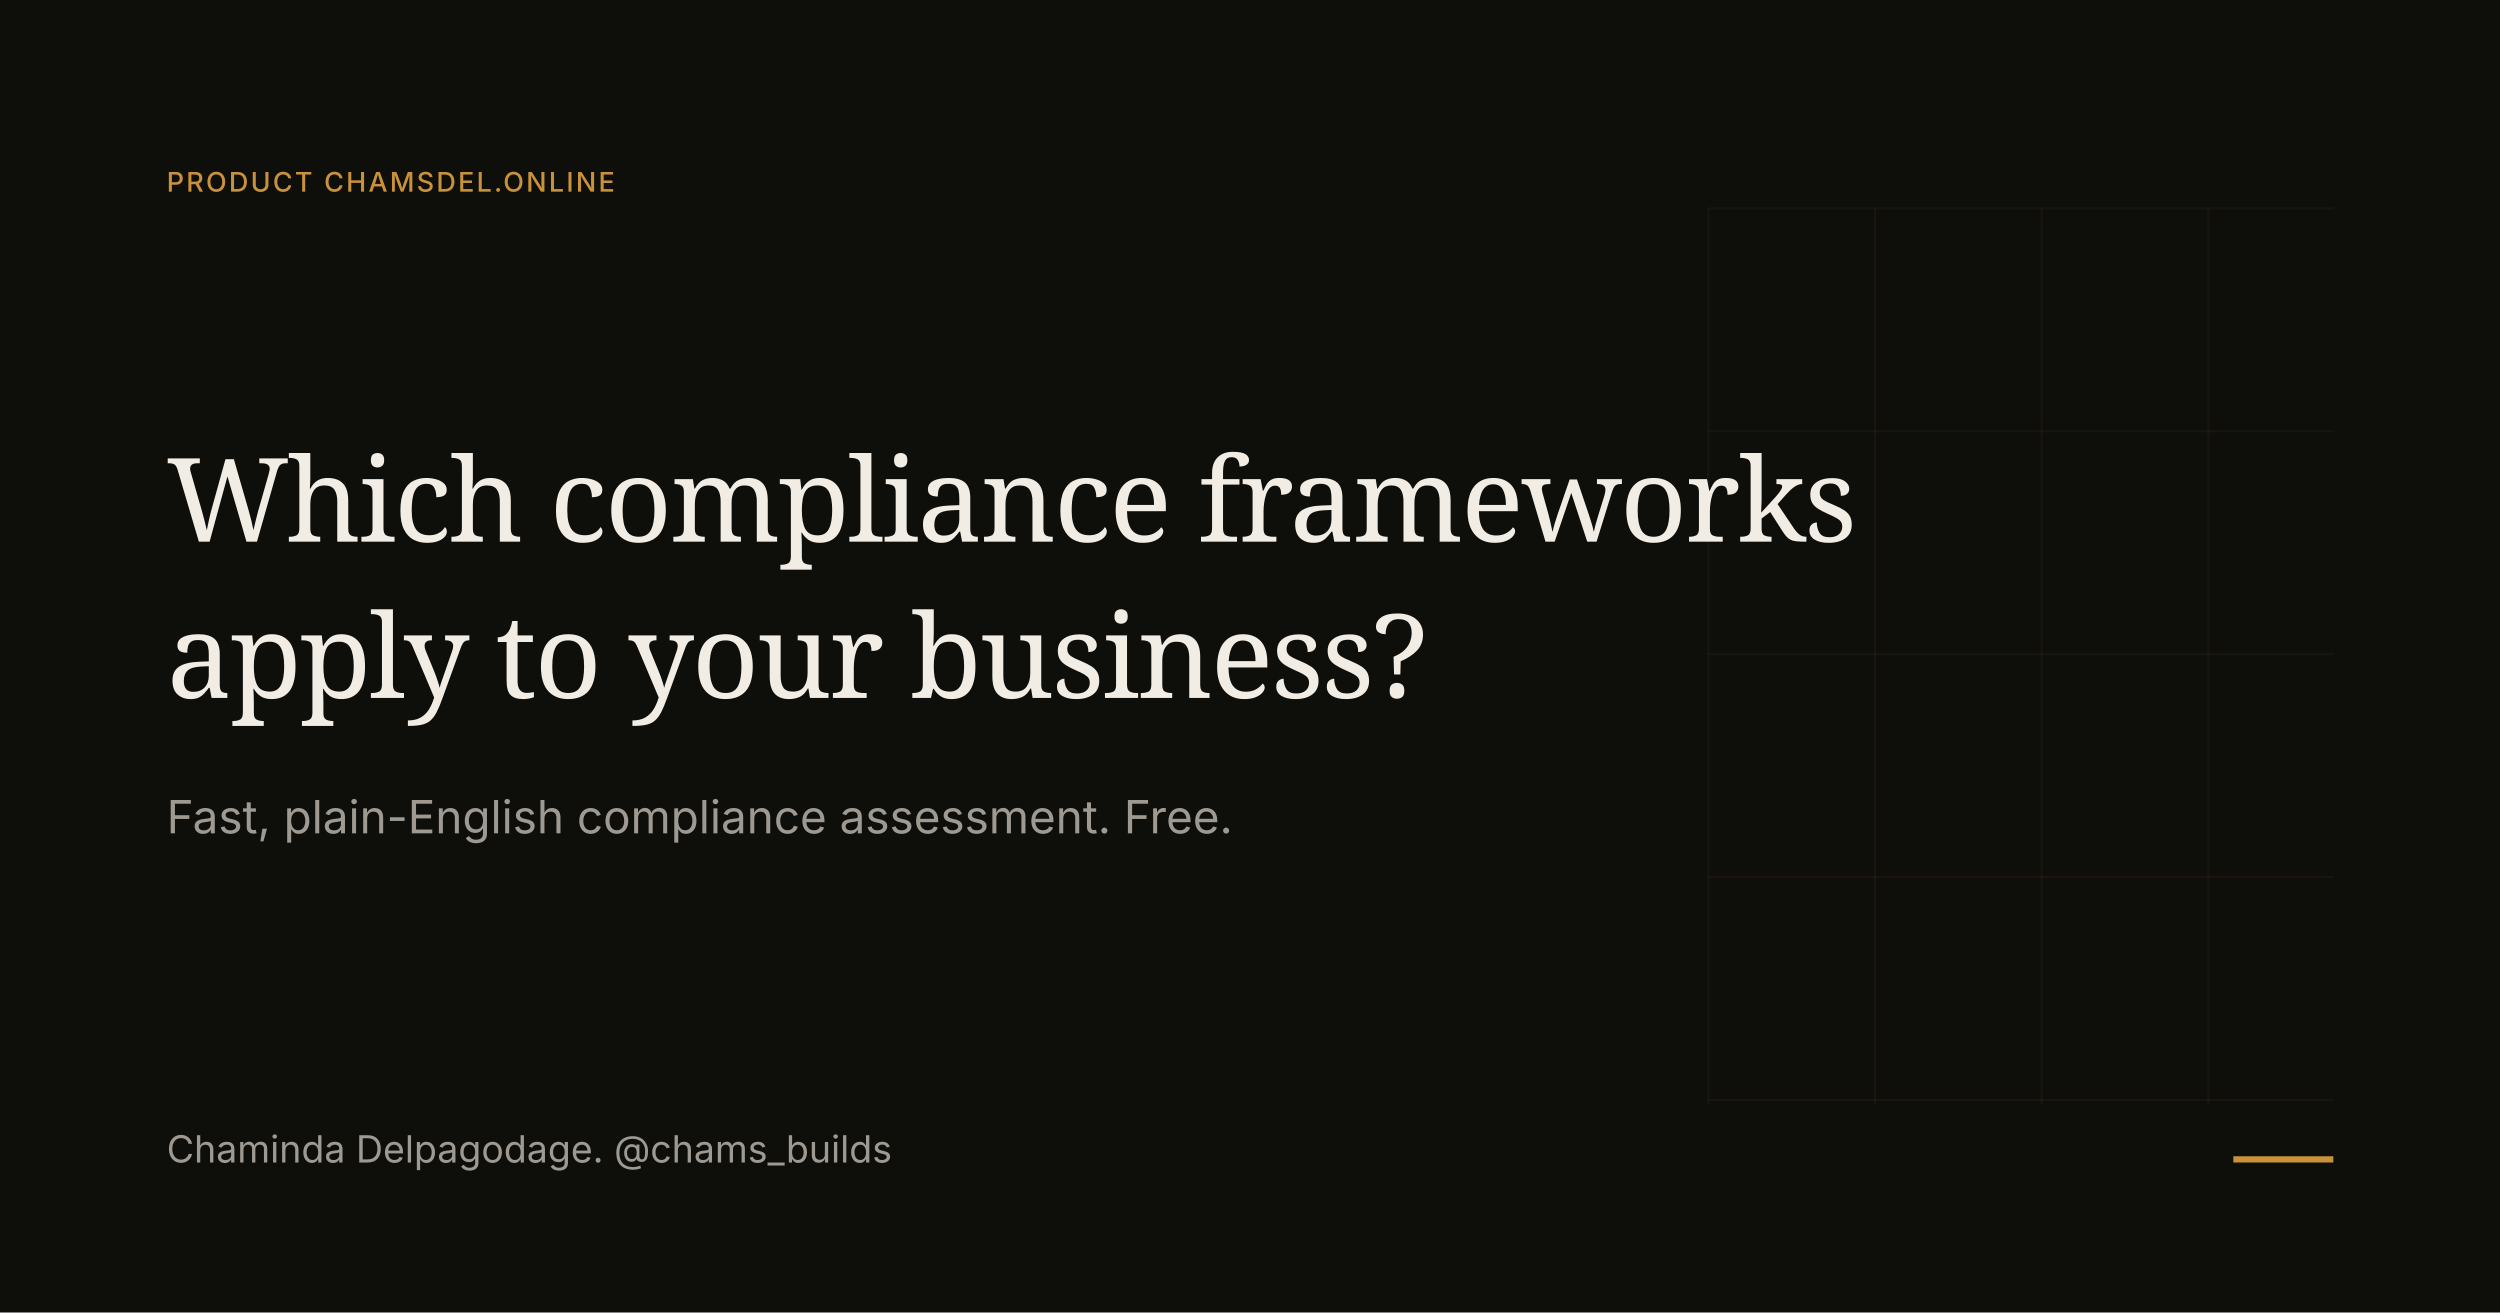
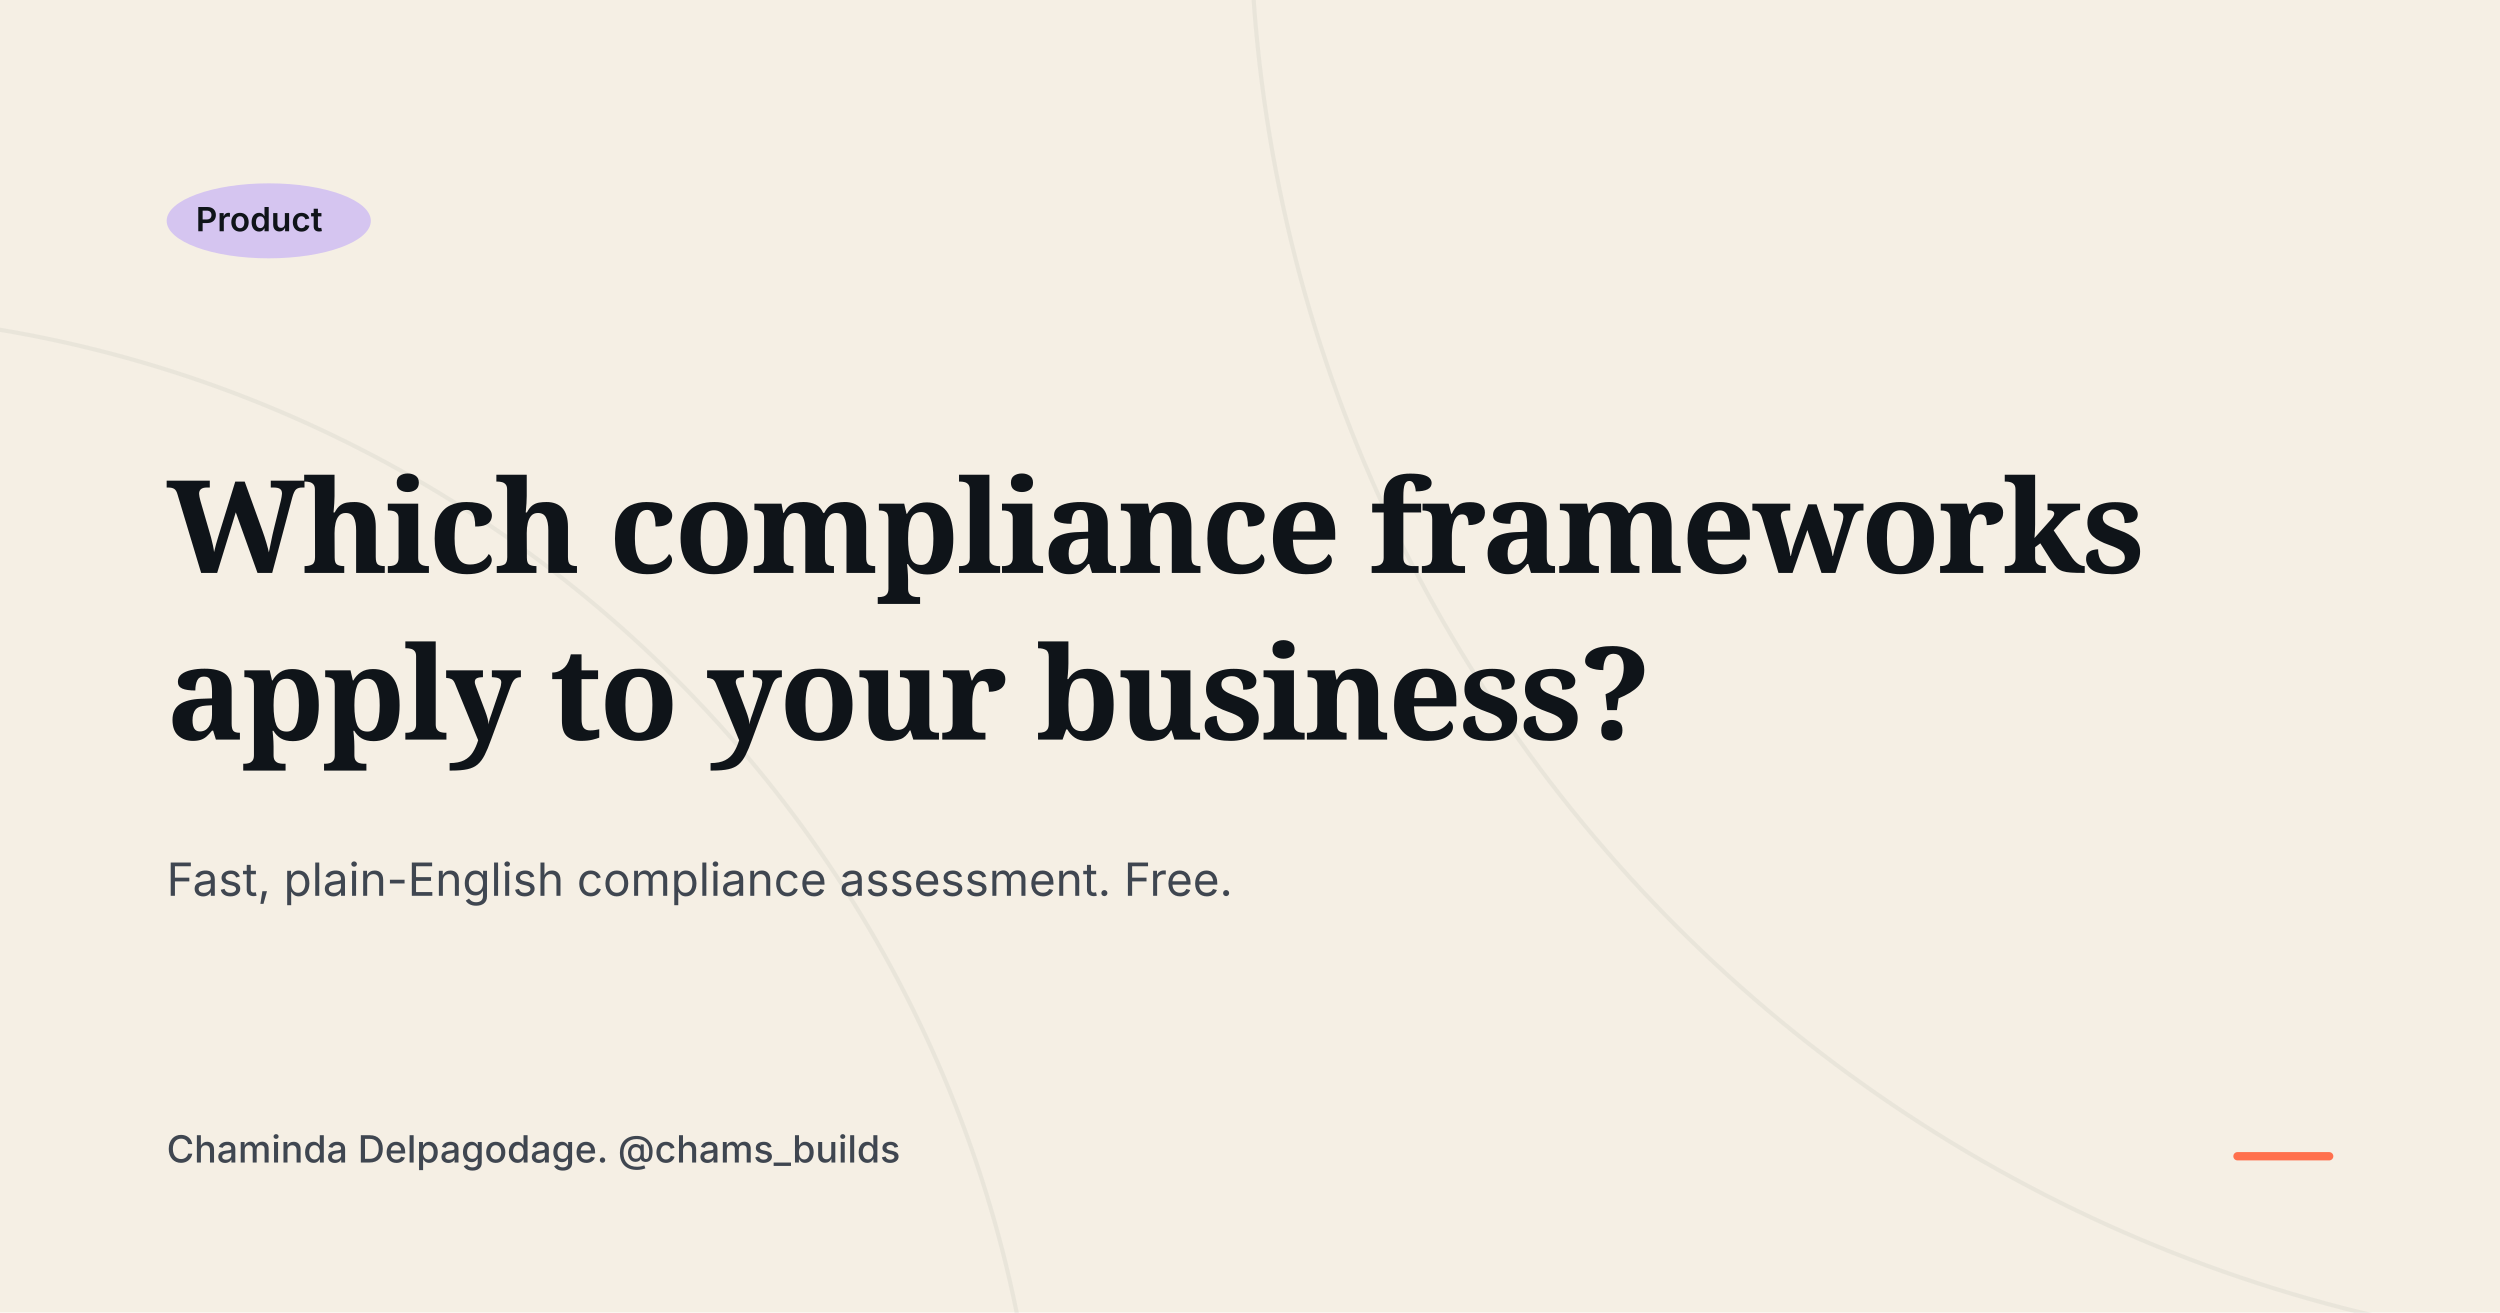
<svg xmlns="http://www.w3.org/2000/svg" width="1200" height="630" viewBox="0 0 1200 630">
  <defs>
    <style>
-       .bg      { fill: #0E0E0B; }
-       .label   { font-family: 'Inter', sans-serif; font-weight: 500; font-size: 13px; fill: #C8913A; letter-spacing: 1.04px; }
-       .headline{ font-family: 'Lora', Georgia, serif; font-weight: 400; font-size: 56px; fill: #F2EDE4; letter-spacing: -1px; }
-       .sub     { font-family: 'Inter', sans-serif; font-weight: 400; font-size: 22px; fill: #9E9A91; }
-       .byline  { font-family: 'Inter', sans-serif; font-weight: 400; font-size: 18px; fill: #9E9A91; }
-       .bar     { fill: #C8913A; }
-       .grid    { stroke: rgba(200,145,58,0.06); stroke-width: 1; fill: none; }
+       .bg      { fill: #F5EFE4; }
+       .pill    { fill: #D5C5F0; }
+       .label   { font-family: 'Inter', sans-serif; font-weight: 600; font-size: 16px; fill: #0F1419; }
+       .headline{ font-family: 'Fraunces', 'Lora', Georgia, serif; font-weight: 600; font-size: 62px; fill: #0F1419; letter-spacing: -1.2px; }
+       .sub     { font-family: 'Inter', sans-serif; font-weight: 400; font-size: 22px; fill: #3F4650; }
+       .byline  { font-family: 'Inter', sans-serif; font-weight: 500; font-size: 18px; fill: #3F4650; }
+       .bar     { fill: #FF704D; }
+       .curve   { stroke: rgba(15,20,25,0.05); stroke-width: 2; fill: none; }
    </style>
  </defs>
  <rect class="bg" width="1200" height="630" />
-   <g class="grid" transform="translate(820,100)">
-     <line x1="0" y1="0" x2="0" y2="430" />
-     <line x1="80" y1="0" x2="80" y2="430" />
-     <line x1="160" y1="0" x2="160" y2="430" />
-     <line x1="240" y1="0" x2="240" y2="430" />
-     <line x1="0" y1="0" x2="300" y2="0" />
-     <line x1="0" y1="107" x2="300" y2="107" />
-     <line x1="0" y1="214" x2="300" y2="214" />
-     <line x1="0" y1="321" x2="300" y2="321" />
-     <line x1="0" y1="428" x2="300" y2="428" />
+   <circle class="curve" cx="1300" cy="-50" r="700" />
+   <circle class="curve" cx="-100" cy="750" r="600" />
+   <g transform="translate(80,88)">
+     <rect class="pill" x="0" y="0" rx="999" ry="999" width="98" height="36" />
+     <text class="label" x="14" y="23">Product</text>
  </g>
-   <text class="label" x="80" y="92">PRODUCT  CHAMSDEL.ONLINE</text>
-   <text class="headline" x="80" y="260">Which compliance frameworks</text>
-   <text class="headline" x="80" y="335">apply to your business?</text>
-   <text class="sub" x="80" y="400">Fast, plain-English compliance assessment. Free.</text>
+   <text class="headline" x="80" y="275">Which compliance frameworks</text>
+   <text class="headline" x="80" y="355">apply to your business?</text>
+   <text class="sub" x="80" y="430">Fast, plain-English compliance assessment. Free.</text>
  <text class="byline" x="80" y="558">Chaminda Delpagodage. @chams_builds</text>
-   <rect class="bar" x="1072" y="555" width="48" height="3" />
+   <rect class="bar" x="1072" y="553" width="48" height="4" rx="2" ry="2" />
</svg>
